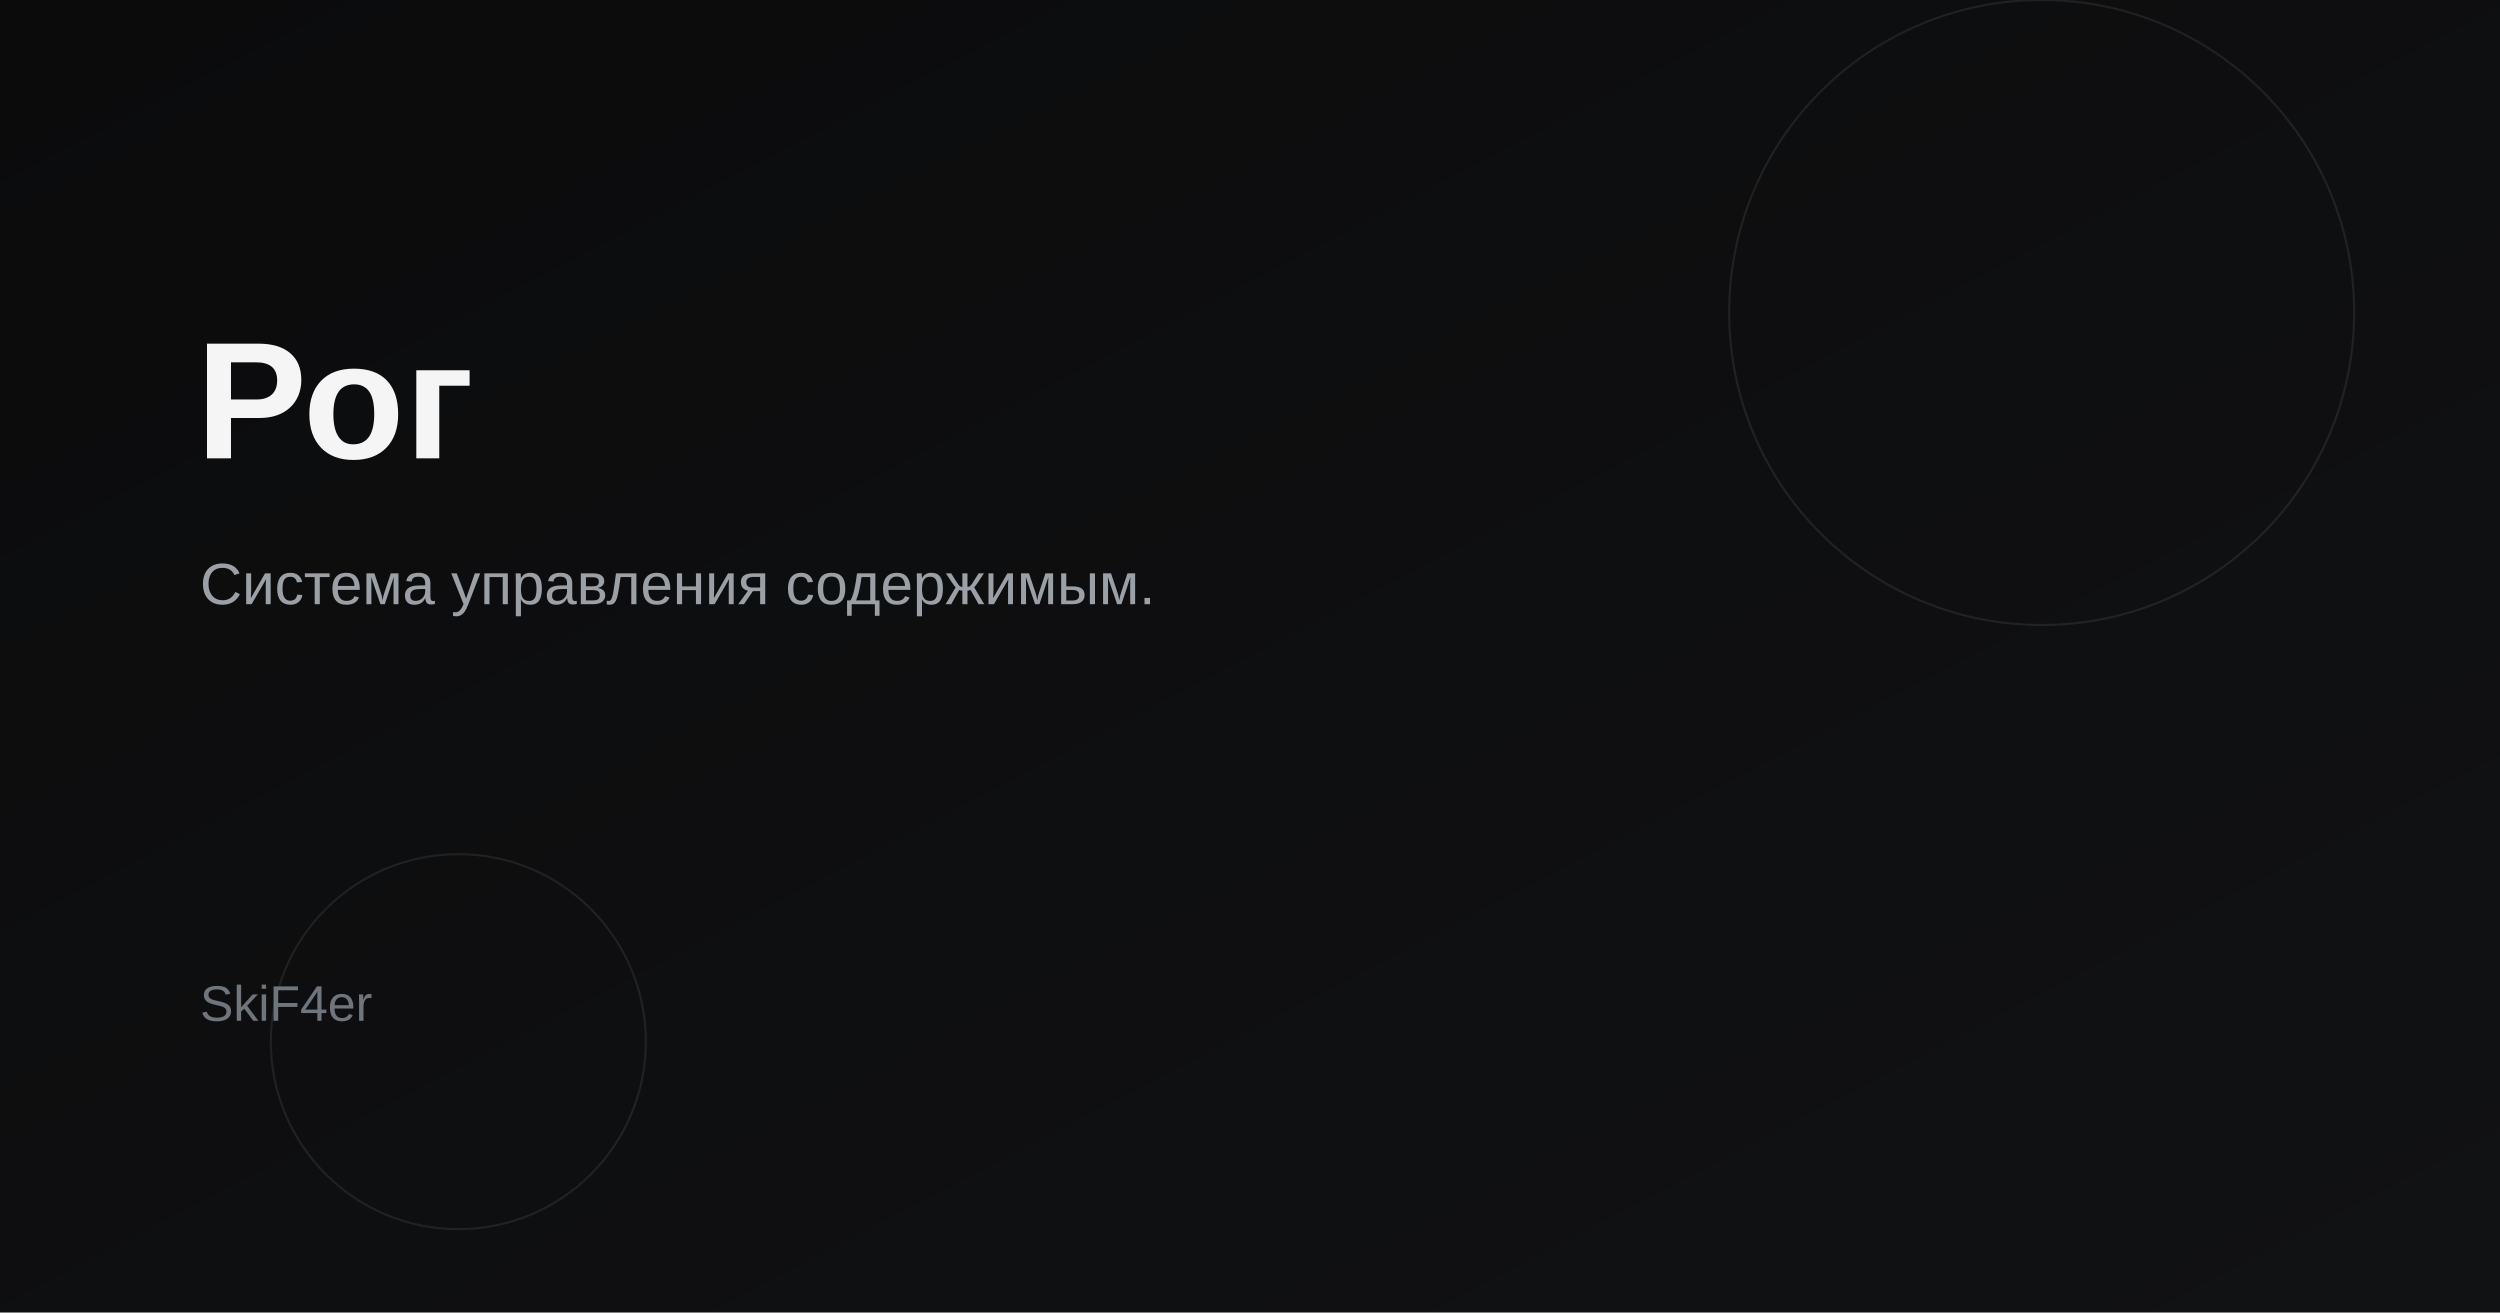
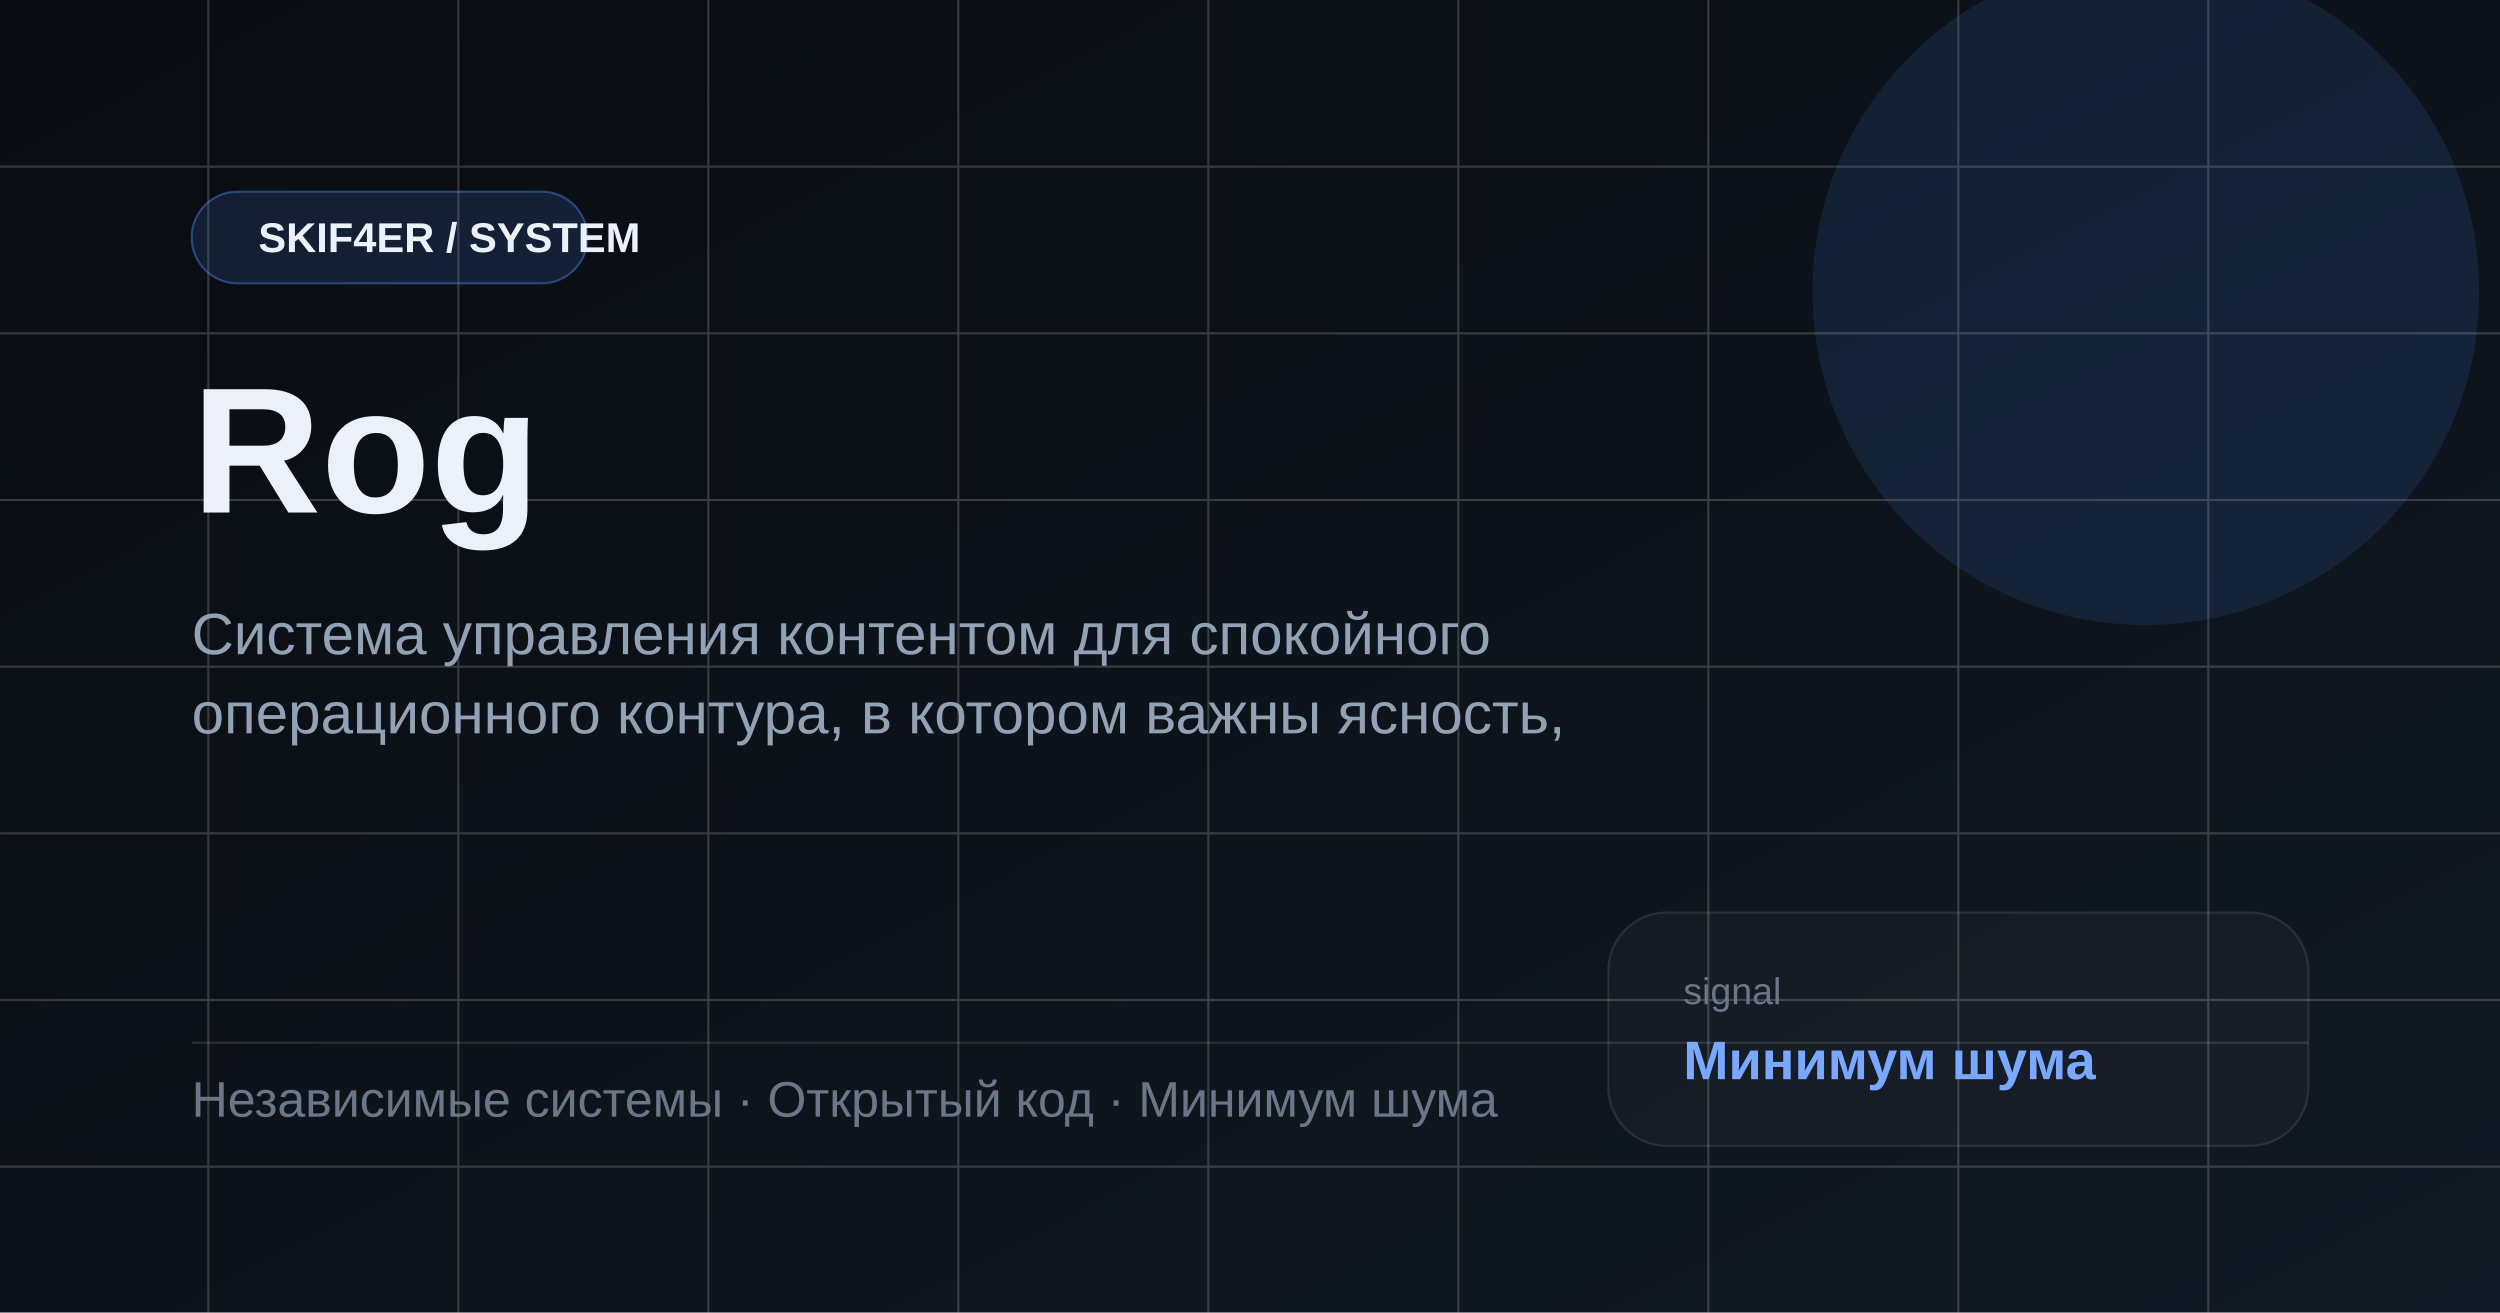
- <svg xmlns="http://www.w3.org/2000/svg" width="1200" height="630" viewBox="0 0 1200 630" role="img" aria-label="Рог — Система управления содержимым.">
+ <svg xmlns="http://www.w3.org/2000/svg" width="1200" height="630" viewBox="0 0 1200 630" role="img" aria-label="Rog — Система управления контентом для спокойного операционного контура, в котором важны ясность, порядок и стабильность.">
  <defs>
-     <linearGradient id="g" x1="0" y1="0" x2="1" y2="1">
-       <stop offset="0%" stop-color="#0b0b0c" />
-       <stop offset="100%" stop-color="#111214" />
+     <linearGradient id="bg" x1="0" y1="0" x2="1" y2="1">
+       <stop offset="0%" stop-color="#090C11" />
+       <stop offset="100%" stop-color="#111A24" />
    </linearGradient>
  </defs>
-   <rect width="1200" height="630" fill="url(#g)" />
-   <circle cx="980" cy="150" r="150" fill="none" stroke="rgba(255,255,255,0.08)" />
-   <circle cx="220" cy="500" r="90" fill="none" stroke="rgba(255,255,255,0.08)" />
-   <text x="94" y="220" fill="#f5f5f5" font-family="Arial, Helvetica, sans-serif" font-size="80" font-weight="700">Рог</text>
-   <text x="96" y="290" fill="#9aa0a6" font-family="Arial, Helvetica, sans-serif" font-size="28">Система управления содержимым.</text>
-   <text x="96" y="490" fill="#6f757d" font-family="Arial, Helvetica, sans-serif" font-size="24">SkiF4er</text>
+   <rect width="1200" height="630" fill="url(#bg)" />
+   <g opacity="0.18">
+     <path d="M0 80H1200" stroke="white" stroke-width="1" />
+     <path d="M0 160H1200" stroke="white" stroke-width="1" />
+     <path d="M0 240H1200" stroke="white" stroke-width="1" />
+     <path d="M0 320H1200" stroke="white" stroke-width="1" />
+     <path d="M0 400H1200" stroke="white" stroke-width="1" />
+     <path d="M0 480H1200" stroke="white" stroke-width="1" />
+     <path d="M0 560H1200" stroke="white" stroke-width="1" />
+     <path d="M100 0V630" stroke="white" stroke-width="1" />
+     <path d="M220 0V630" stroke="white" stroke-width="1" />
+     <path d="M340 0V630" stroke="white" stroke-width="1" />
+     <path d="M460 0V630" stroke="white" stroke-width="1" />
+     <path d="M580 0V630" stroke="white" stroke-width="1" />
+     <path d="M700 0V630" stroke="white" stroke-width="1" />
+     <path d="M820 0V630" stroke="white" stroke-width="1" />
+     <path d="M940 0V630" stroke="white" stroke-width="1" />
+     <path d="M1060 0V630" stroke="white" stroke-width="1" />
+   </g>
+   <circle cx="1030" cy="140" r="160" fill="#4F8CFF" fill-opacity="0.12" />
+   <rect x="92" y="92" width="190" height="44" rx="22" fill="#4F8CFF" fill-opacity="0.14" stroke="#4F8CFF" stroke-opacity="0.42" />
+   <text x="124" y="121" fill="#EAF1FB" font-family="Arial, Helvetica, sans-serif" font-size="20" font-weight="700">SKIF4ER / SYSTEM</text>
+   <text x="92" y="246" fill="#EAF1FB" font-family="Arial, Helvetica, sans-serif" font-size="86" font-weight="700">Rog</text>
+   <text x="92" y="314" fill="#93A1B5" font-family="Arial, Helvetica, sans-serif" font-size="28">Система управления контентом для спокойного</text>
+   <text x="92" y="352" fill="#93A1B5" font-family="Arial, Helvetica, sans-serif" font-size="28">операционного контура, в котором важны ясность,</text>
+   <text x="92" y="536" fill="#6B7789" font-family="Arial, Helvetica, sans-serif" font-size="24">Независимые системы · Открытый код · Минимум шума</text>
+   <rect x="92" y="500" width="1016" height="1" fill="white" fill-opacity="0.12" />
+   <rect x="772" y="438" width="336" height="112" rx="28" fill="white" fill-opacity="0.03" stroke="white" stroke-opacity="0.1" />
+   <text x="808" y="482" fill="#6B7789" font-family="Arial, Helvetica, sans-serif" font-size="18">signal</text>
+   <text x="808" y="518" fill="#7AA8FF" font-family="Arial, Helvetica, sans-serif" font-size="26" font-weight="700">Минимум шума</text>
</svg>
